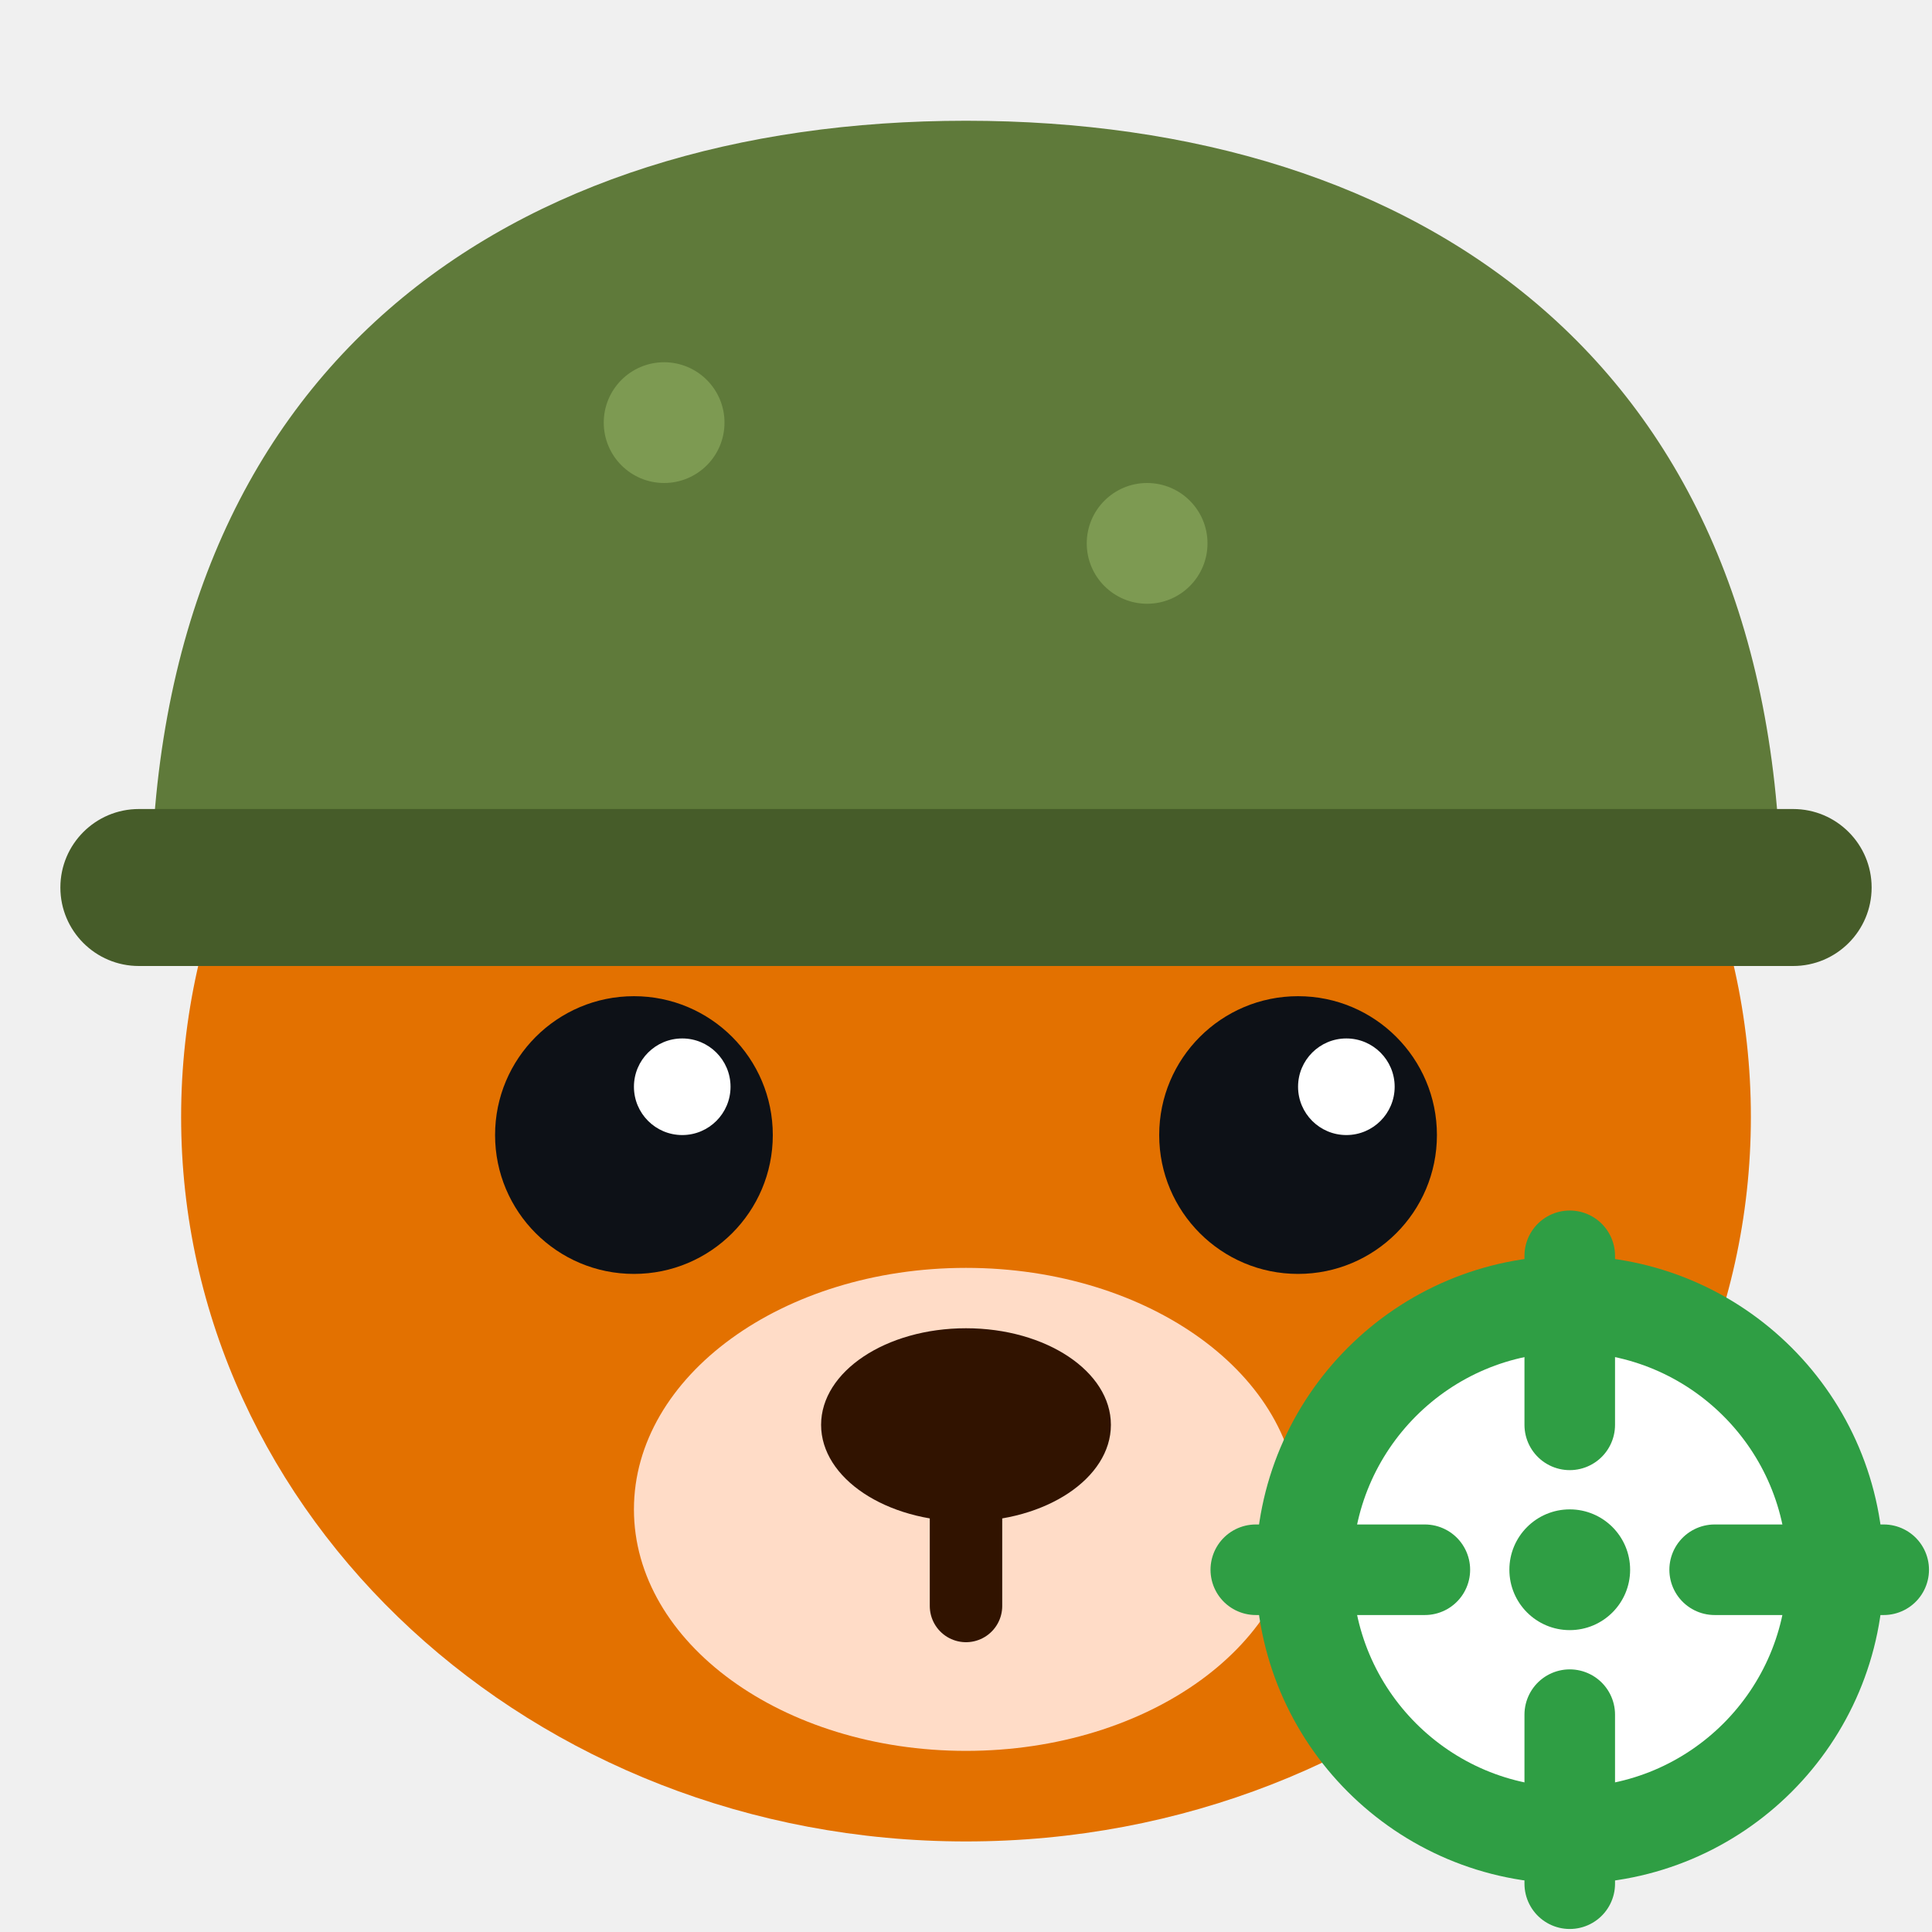
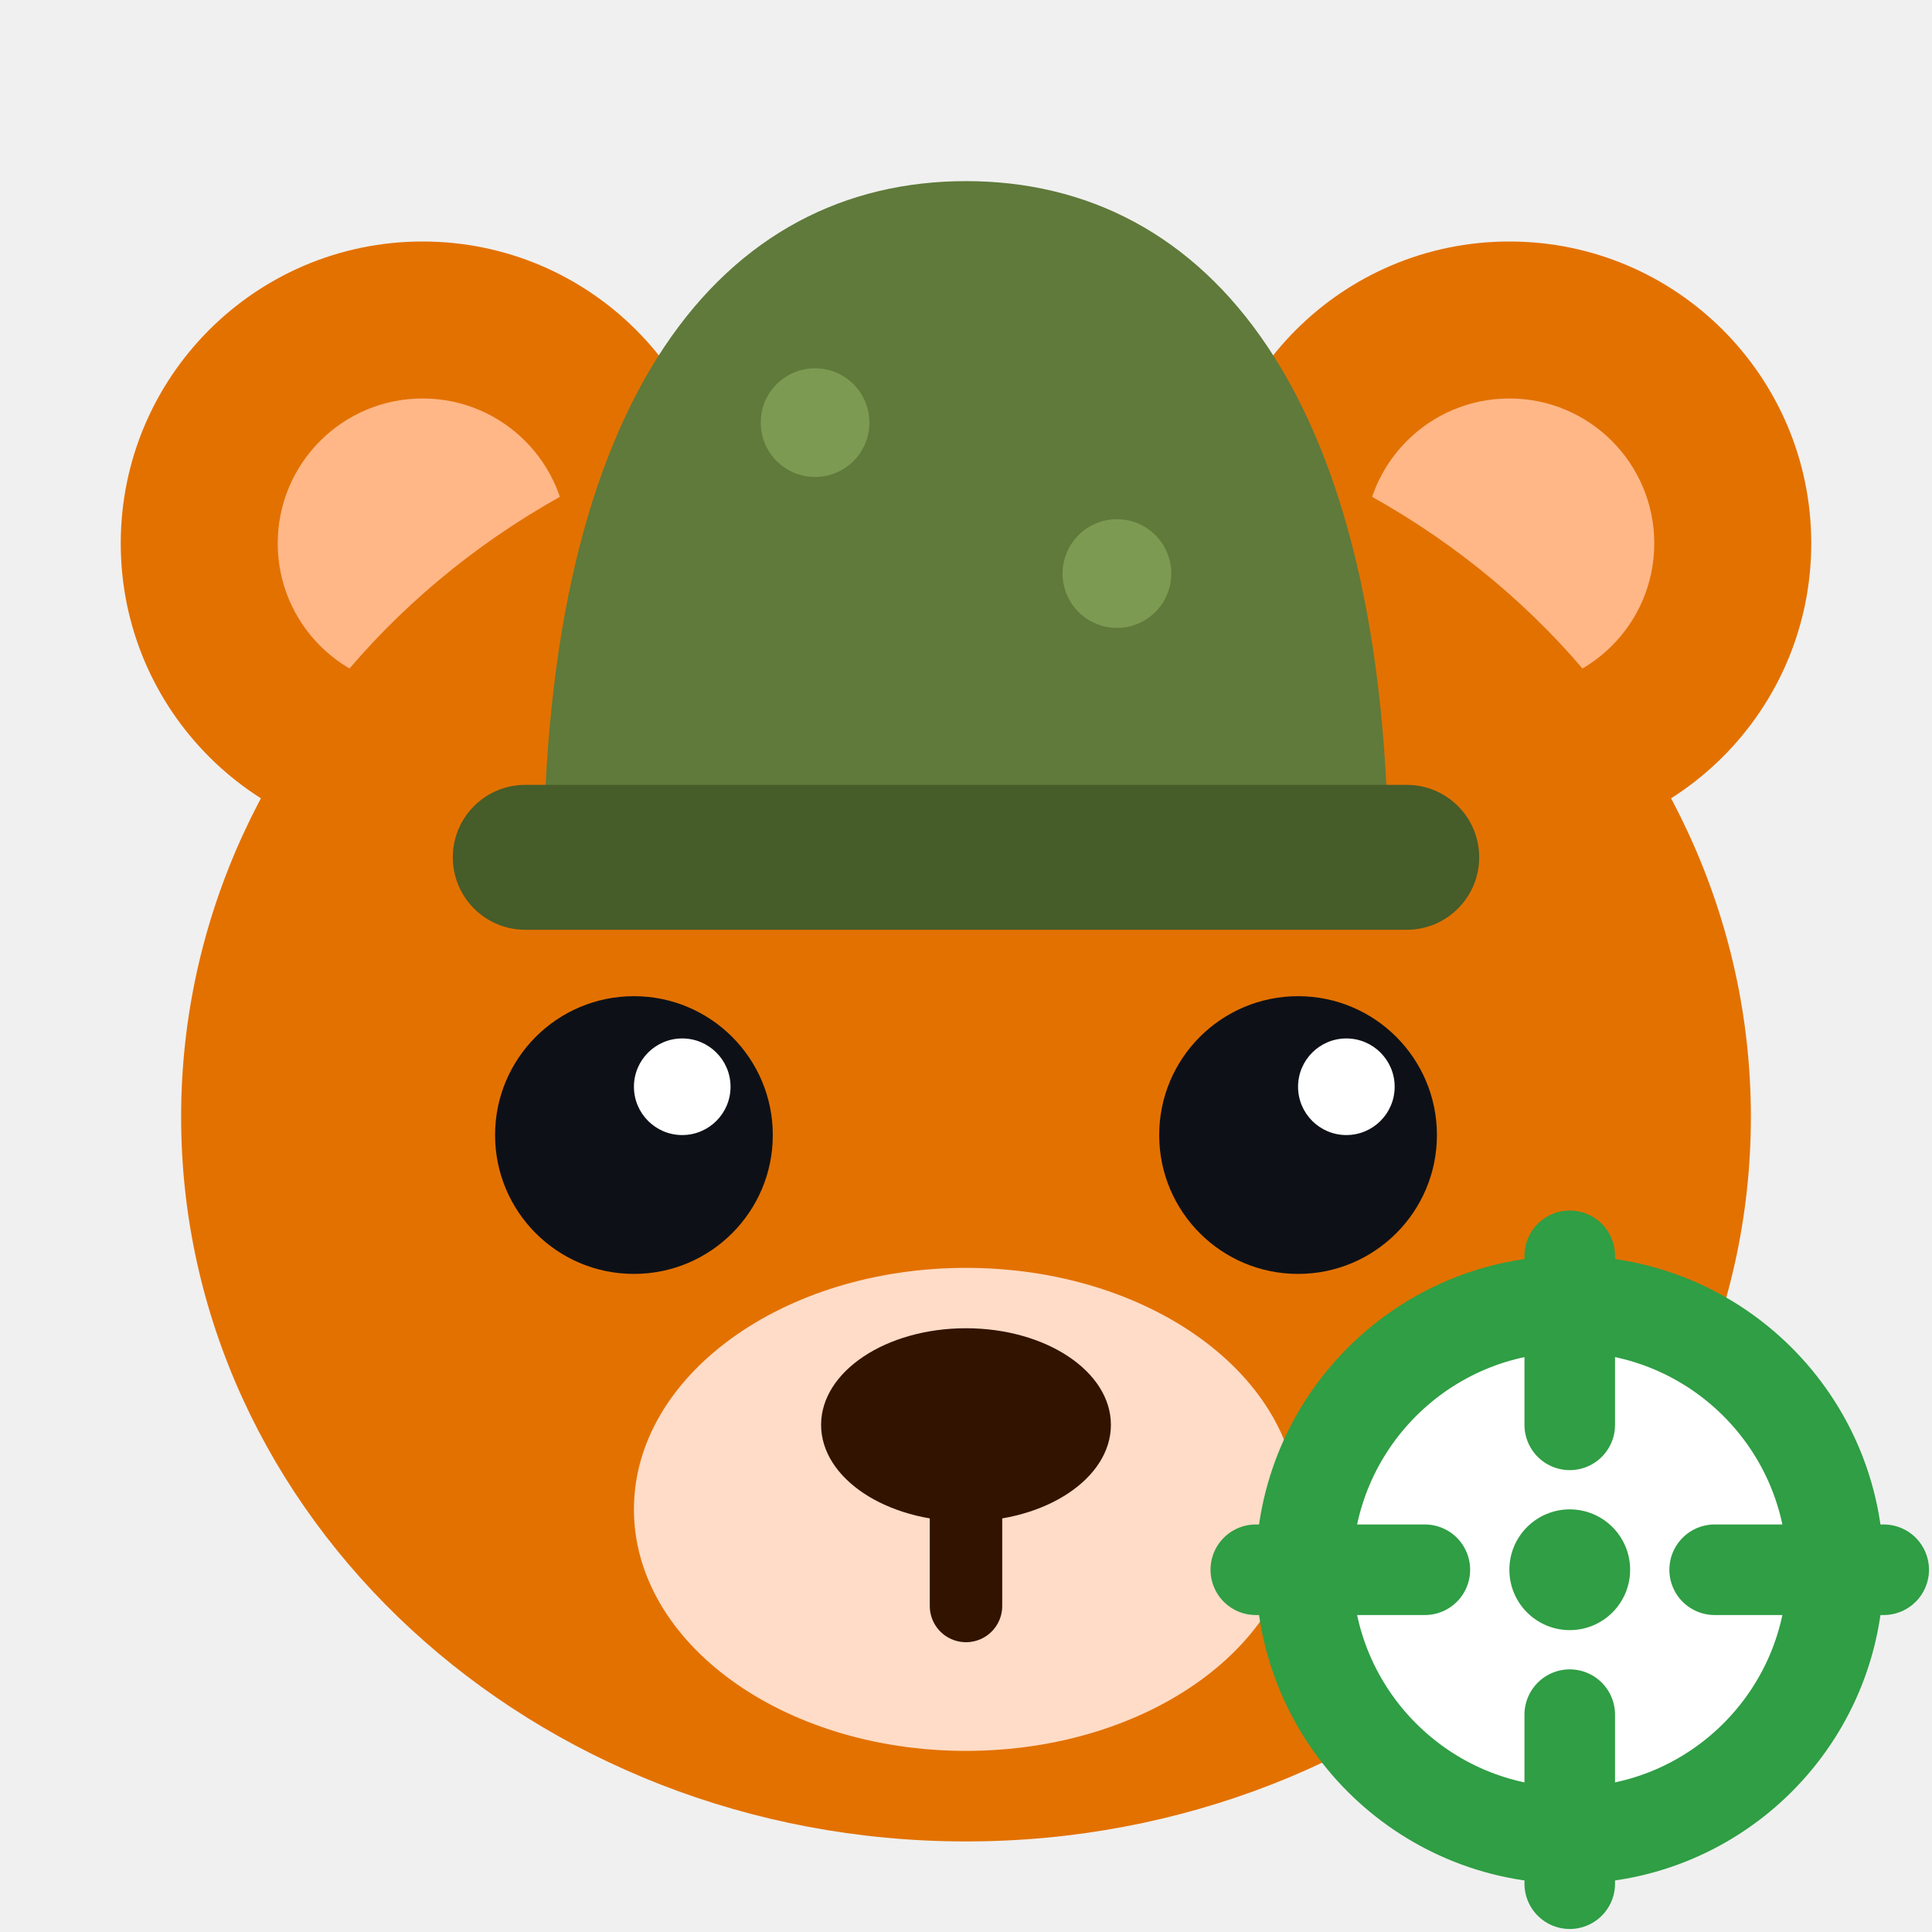
<svg xmlns="http://www.w3.org/2000/svg" viewBox="0 0 32 32">
+   <circle cx="7" cy="9" r="5" fill="#e37100" />
+   <circle cx="25" cy="9" r="5" fill="#e37100" />
+   <circle cx="7" cy="9" r="2.4" fill="#ffb787" />
+   <circle cx="25" cy="9" r="2.4" fill="#ffb787" />
  <ellipse cx="16" cy="18.5" rx="13" ry="12" fill="#e37100" />
-   <path d="M2.5 15 C2.5 6 8.5 2 16 2 C23.5 2 29.5 6 29.5 15 Z" fill="#5f7a3a" />
-   <rect x="1" y="13.4" width="30" height="2.6" rx="1.3" fill="#465c29" />
-   <circle cx="11" cy="7" r="1" fill="#7d9a52" />
-   <circle cx="19" cy="9" r="1" fill="#7d9a52" />
+   <path d="M9 14.5 C9 6.5 12 3 16 3 C20 3 23 6.5 23 14.5 Z" fill="#5f7a3a" />
+   <rect x="7.5" y="13" width="17" height="2.4" rx="1.2" fill="#465c29" />
+   <circle cx="13.5" cy="7" r="0.9" fill="#7d9a52" />
+   <circle cx="18.5" cy="9.5" r="0.9" fill="#7d9a52" />
  <circle cx="10.5" cy="18.8" r="2.3" fill="#0d1117" />
  <circle cx="21.5" cy="18.8" r="2.3" fill="#0d1117" />
  <circle cx="11.3" cy="18.0" r="0.8" fill="#ffffff" />
  <circle cx="22.3" cy="18.0" r="0.8" fill="#ffffff" />
  <ellipse cx="16" cy="25" rx="5.5" ry="4" fill="#ffdcc7" />
  <ellipse cx="16" cy="23.6" rx="2.4" ry="1.6" fill="#311300" />
  <path d="M16 25 V26.6" stroke="#311300" stroke-width="1.2" stroke-linecap="round" />
  <circle cx="26" cy="26" r="4.4" fill="#ffffff" stroke="#2f9e44" stroke-width="1.6" />
  <path d="M26 20.8 V23.6 M26 28.4 V31.2 M20.8 26 H23.6 M28.4 26 H31.2" stroke="#2f9e44" stroke-width="1.5" stroke-linecap="round" />
  <circle cx="26" cy="26" r="1" fill="#2f9e44" />
</svg>
